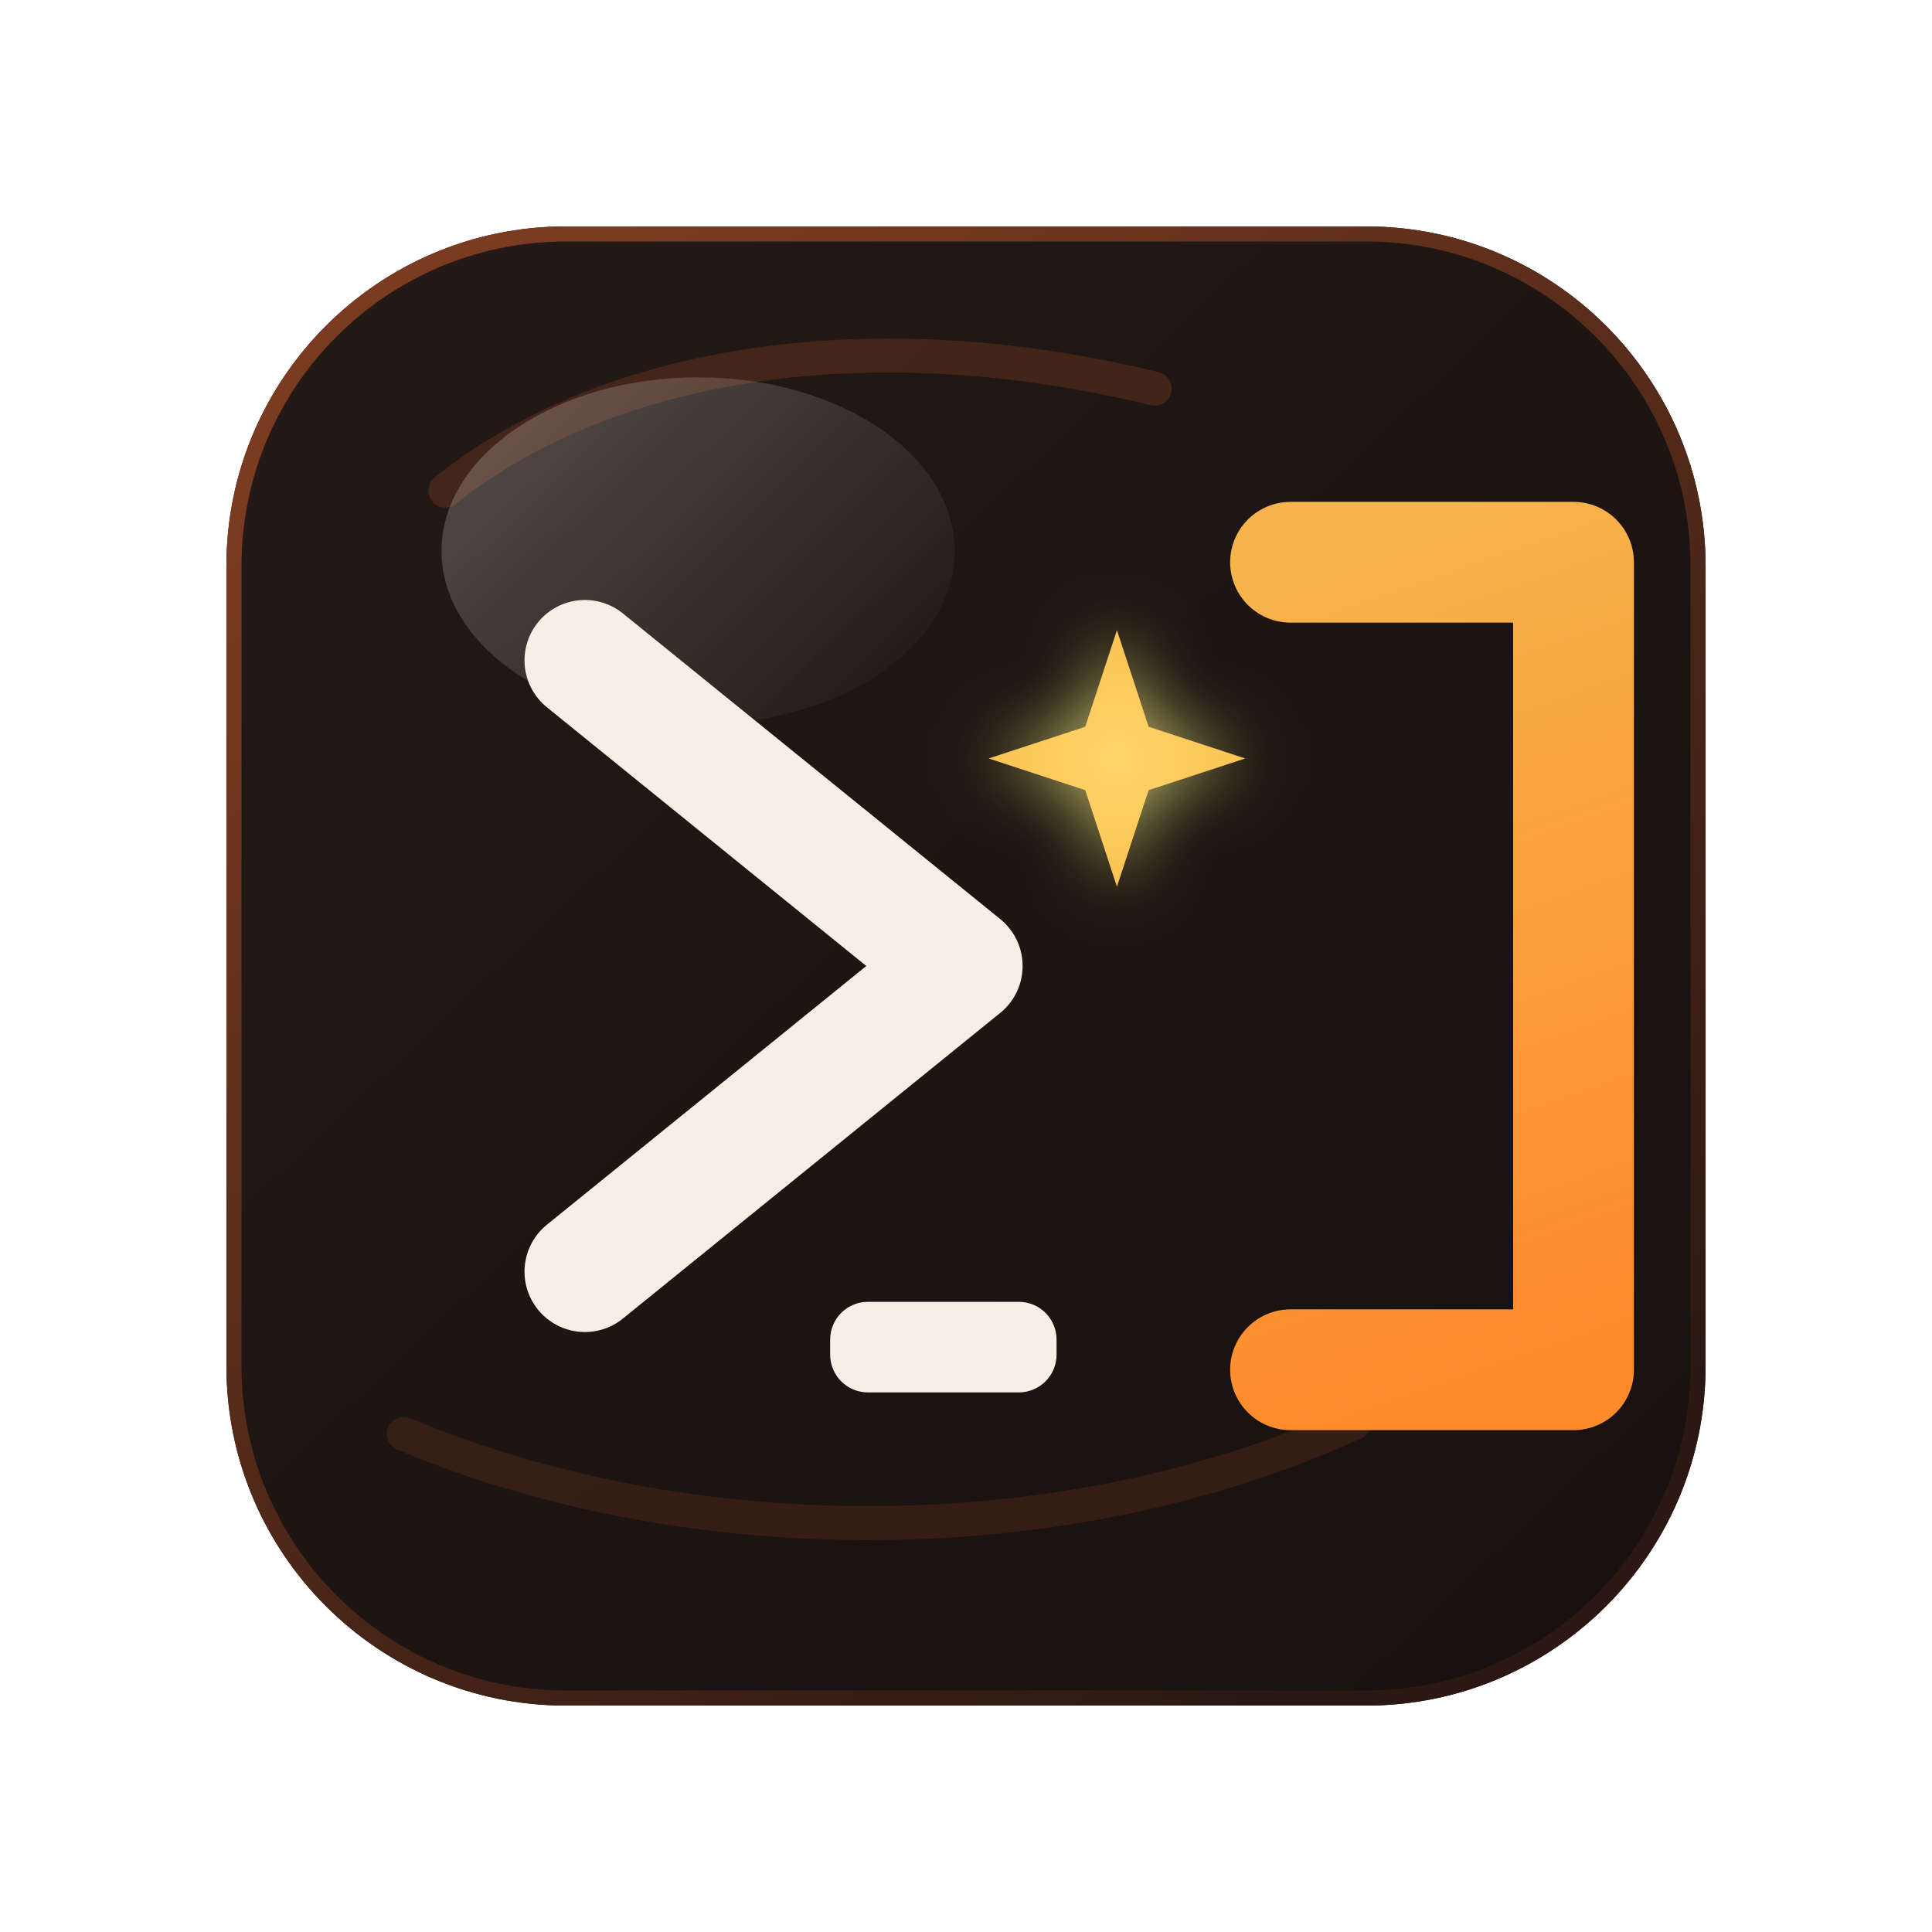
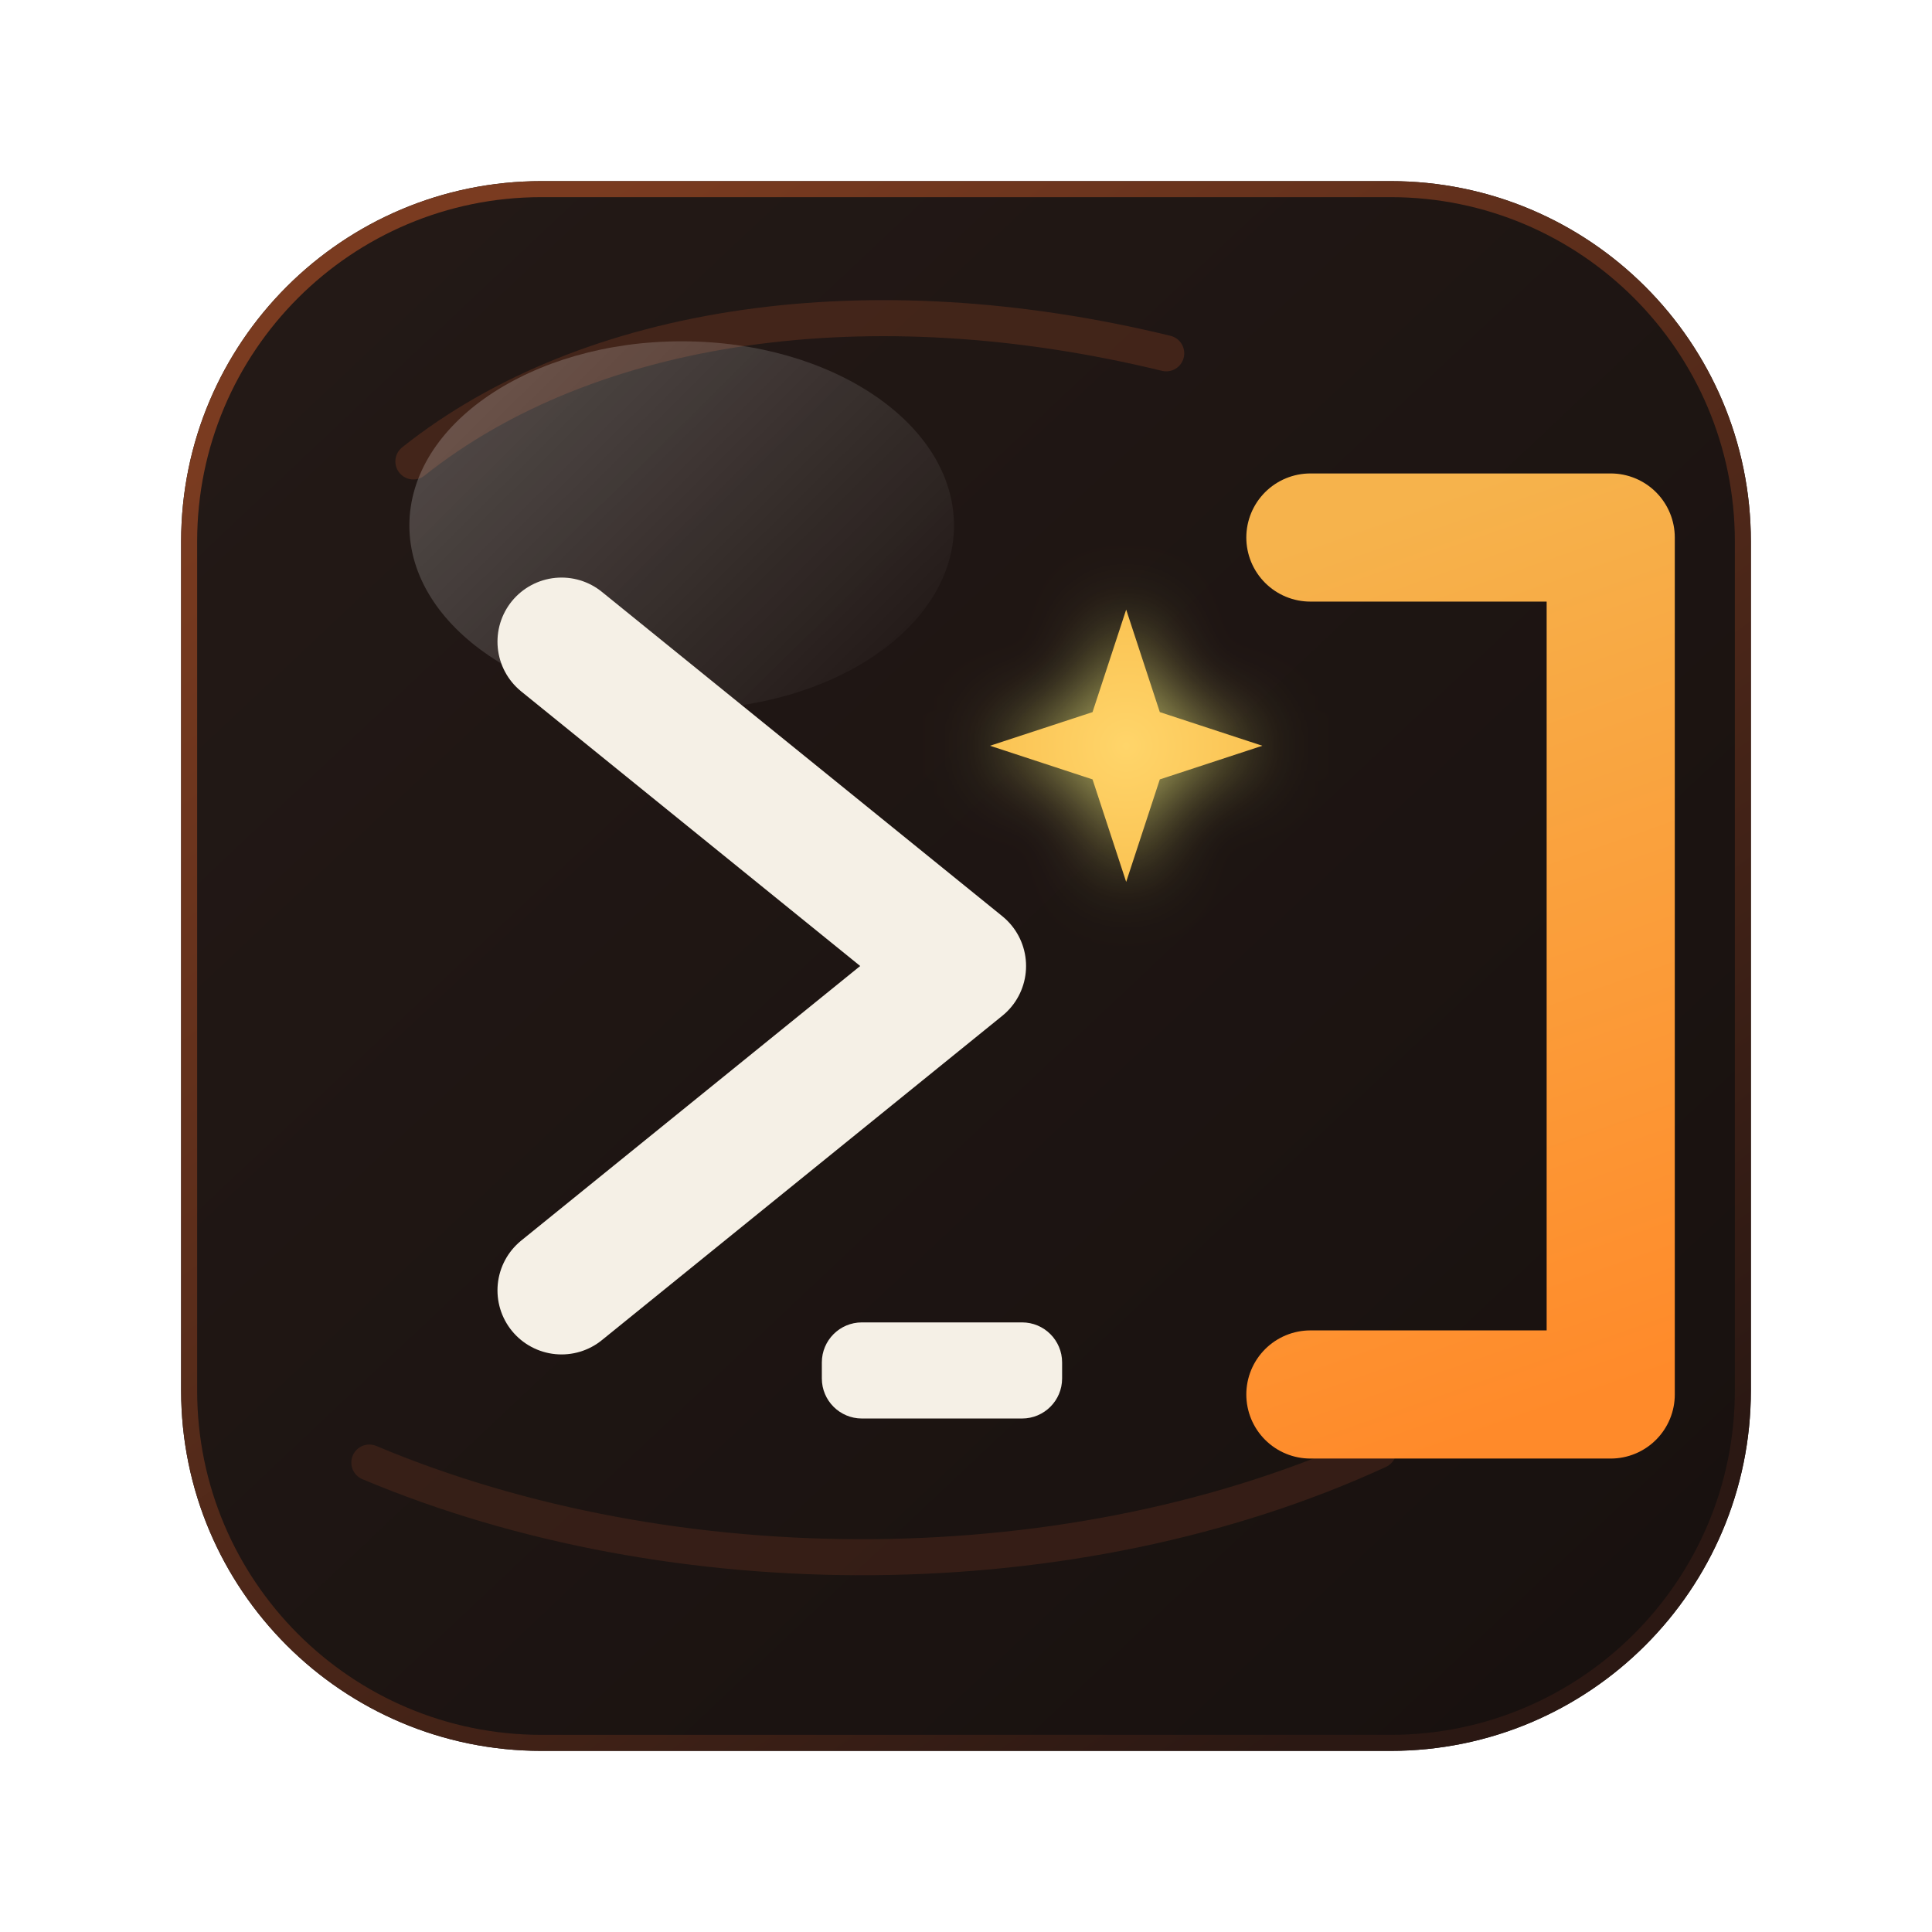
<svg xmlns="http://www.w3.org/2000/svg" width="1024" height="1024" viewBox="0 0 1024 1024" fill="none">
  <defs>
    <linearGradient id="panel" x1="190" y1="168" x2="842" y2="860" gradientUnits="userSpaceOnUse">
      <stop stop-color="#231916" />
      <stop offset="1" stop-color="#18110F" />
    </linearGradient>
    <linearGradient id="panelGlow" x1="256" y1="172" x2="744" y2="852" gradientUnits="userSpaceOnUse">
      <stop stop-color="#7A3B20" />
      <stop offset="1" stop-color="#2B1813" />
    </linearGradient>
    <radialGradient id="spark" cx="0" cy="0" r="1" gradientUnits="userSpaceOnUse" gradientTransform="translate(592 402) rotate(90) scale(130)">
      <stop stop-color="#FFD56A" />
      <stop offset="1" stop-color="#F6B23E" />
    </radialGradient>
    <filter id="sparkGlow" x="470" y="280" width="244" height="244" filterUnits="userSpaceOnUse" color-interpolation-filters="sRGB">
      <feGaussianBlur stdDeviation="18" result="blur" />
      <feColorMatrix in="blur" type="matrix" values="1 0 0 0 0.95 0 1 0 0 0.63 0 0 1 0 0.14 0 0 0 0.7 0" />
      <feBlend in="SourceGraphic" />
    </filter>
    <linearGradient id="accent" x1="684" y1="298" x2="834" y2="726" gradientUnits="userSpaceOnUse">
      <stop stop-color="#F6B34C" />
      <stop offset="1" stop-color="#FF8A2A" />
    </linearGradient>
    <linearGradient id="sheen" x1="244" y1="224" x2="448" y2="430" gradientUnits="userSpaceOnUse">
      <stop stop-color="white" stop-opacity="0.22" />
      <stop offset="1" stop-color="white" stop-opacity="0" />
    </linearGradient>
  </defs>
-   <rect x="120" y="120" width="784" height="784" rx="180" fill="url(#panel)" />
-   <rect x="124" y="124" width="776" height="776" rx="176" stroke="url(#panelGlow)" stroke-width="8" />
-   <path d="M236 260C324 190 464 170 612 206" stroke="#5C2E1D" stroke-width="18" stroke-linecap="round" opacity="0.58" />
-   <path d="M214 760C366 824 566 824 718 754" stroke="#5C2E1D" stroke-width="18" stroke-linecap="round" opacity="0.4" />
-   <ellipse cx="370" cy="292" rx="136" ry="92" fill="url(#sheen)" />
-   <path d="M310 350L510 512L310 674" stroke="#F5F0E6" stroke-width="64" stroke-linecap="round" stroke-linejoin="round" />
-   <rect x="440" y="690" width="120" height="48" rx="20" fill="#F5F0E6" />
-   <path d="M684 298H834V726H684" stroke="url(#accent)" stroke-width="64" stroke-linecap="round" stroke-linejoin="round" />
-   <g filter="url(#sparkGlow)">
-     <path d="M592 334L608.8 385.2L660 402L608.8 418.8L592 470L575.2 418.8L524 402L575.2 385.2L592 334Z" fill="url(#spark)" />
+   <g transform="translate(512 512) scale(1.061224) translate(-512 -512)">
+     <rect x="120" y="120" width="784" height="784" rx="180" fill="url(#panel)" />
+     <rect x="124" y="124" width="776" height="776" rx="176" stroke="url(#panelGlow)" stroke-width="8" />
+     <path d="M236 260C324 190 464 170 612 206" stroke="#5C2E1D" stroke-width="18" stroke-linecap="round" opacity="0.58" />
+     <path d="M214 760C366 824 566 824 718 754" stroke="#5C2E1D" stroke-width="18" stroke-linecap="round" opacity="0.4" />
+     <ellipse cx="370" cy="292" rx="136" ry="92" fill="url(#sheen)" />
+     <path d="M310 350L510 512L310 674" stroke="#F5F0E6" stroke-width="64" stroke-linecap="round" stroke-linejoin="round" />
+     <rect x="440" y="690" width="120" height="48" rx="20" fill="#F5F0E6" />
+     <path d="M684 298H834V726H684" stroke="url(#accent)" stroke-width="64" stroke-linecap="round" stroke-linejoin="round" />
+     <g filter="url(#sparkGlow)">
+       <path d="M592 334L608.8 385.2L660 402L608.8 418.8L592 470L575.2 418.8L524 402L575.2 385.2L592 334Z" fill="url(#spark)" />
+     </g>
  </g>
</svg>
